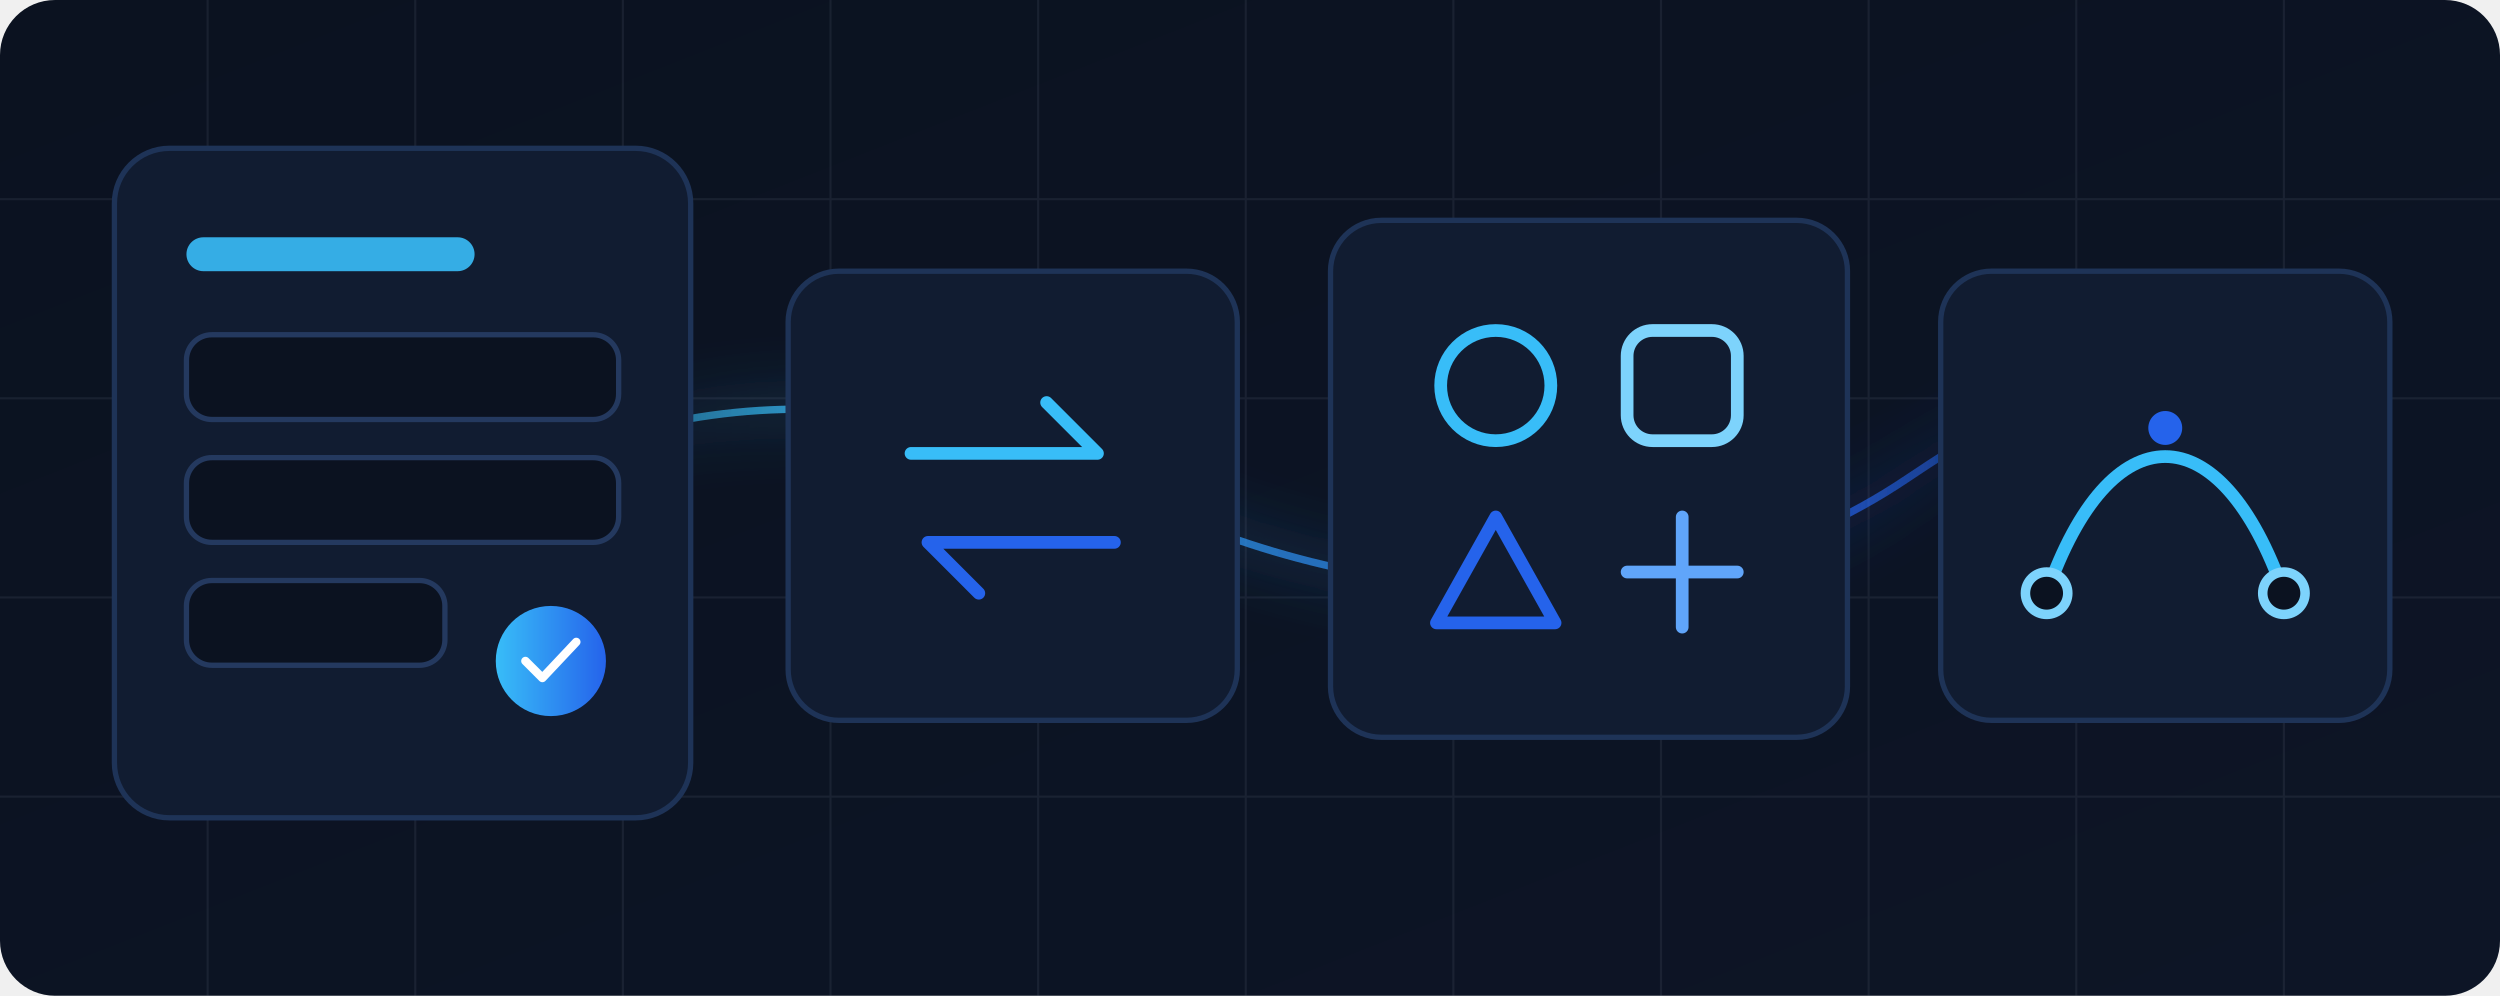
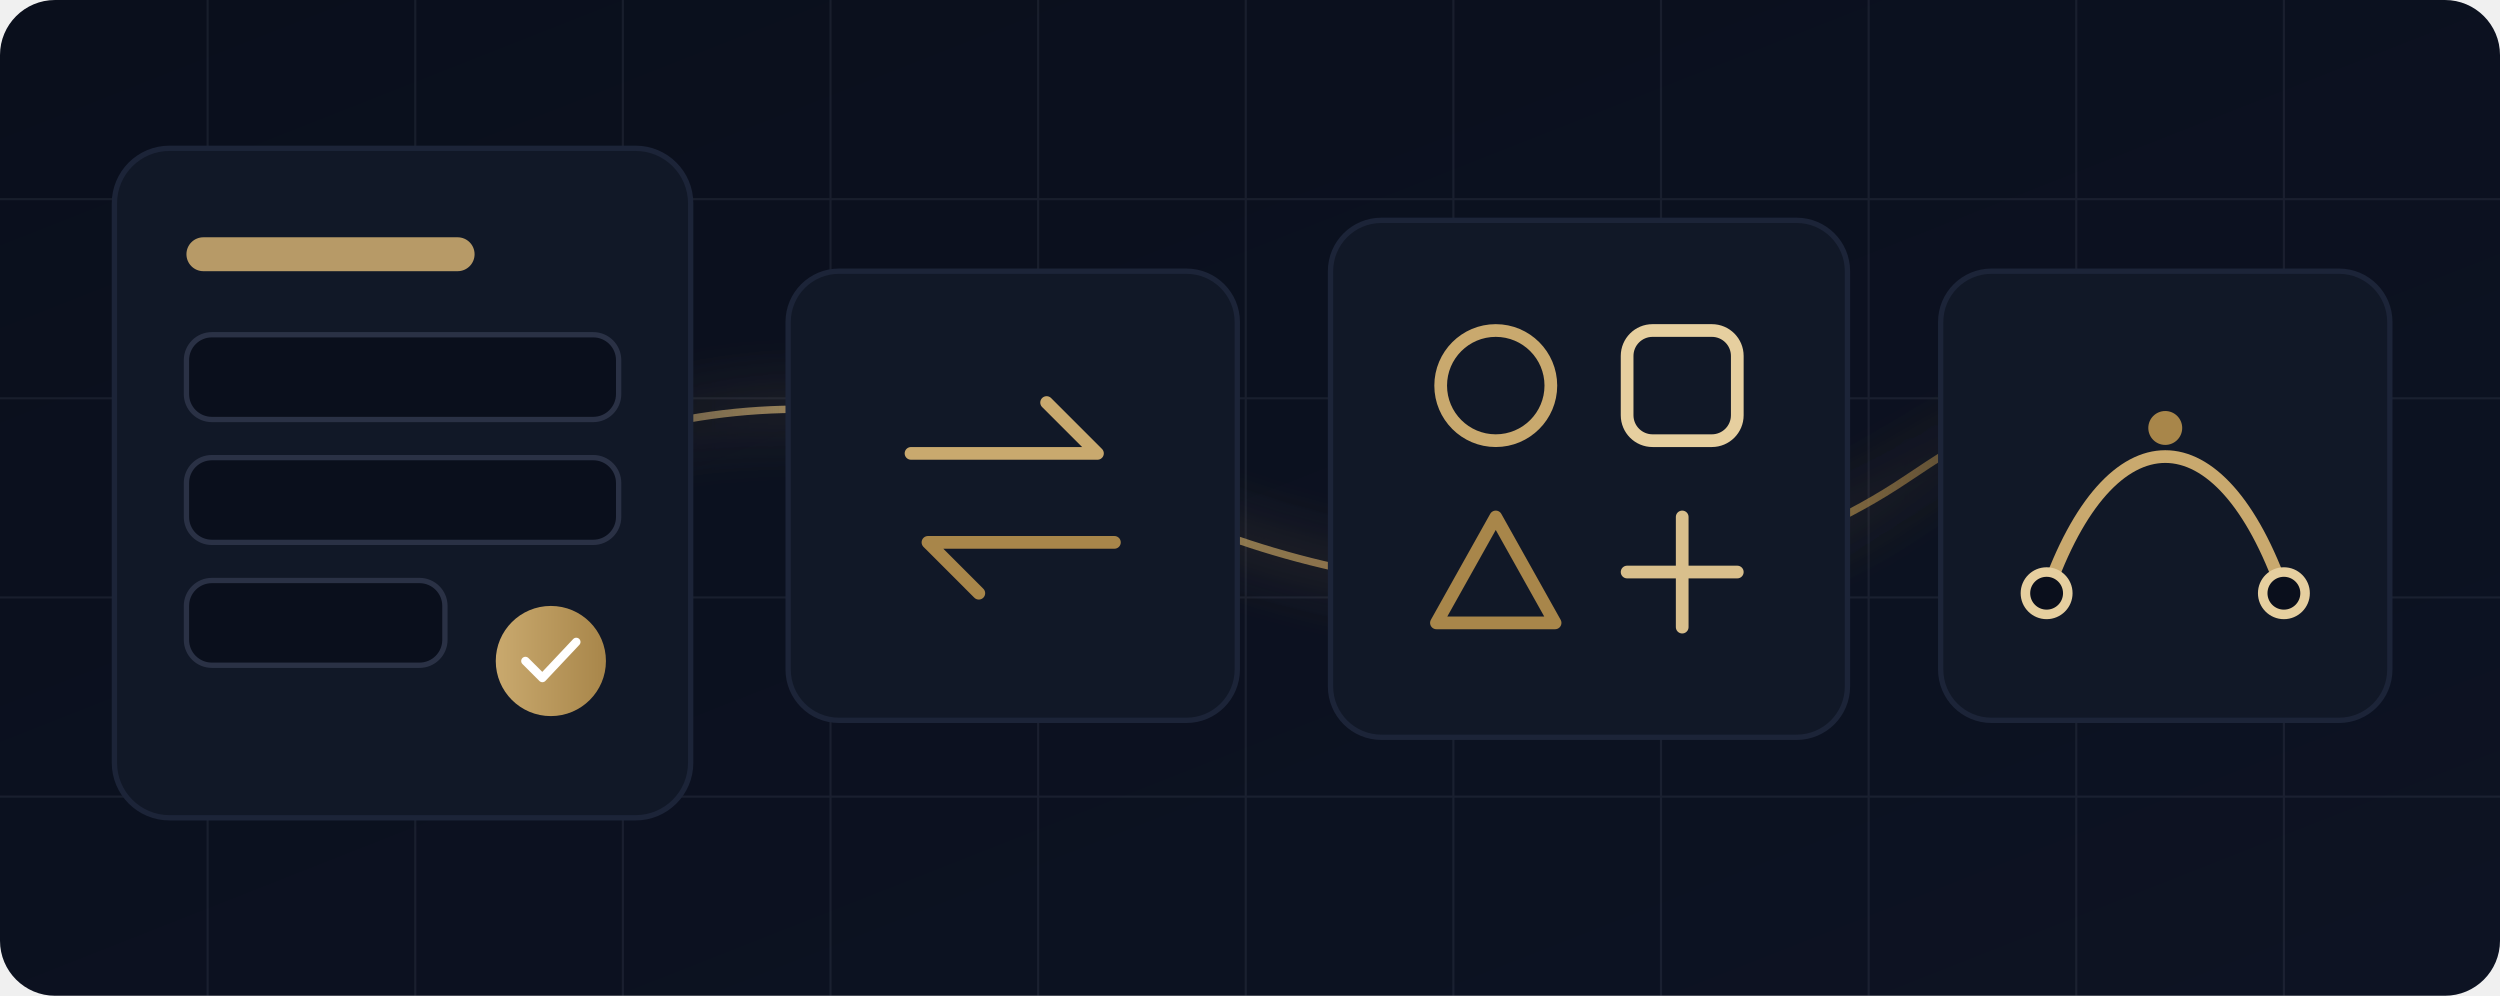
<svg xmlns="http://www.w3.org/2000/svg" viewBox="0 0 1180 470" width="1180" height="470" role="img" aria-hidden="true">
  <defs>
    <linearGradient id="svc-bg" x1="0" y1="0" x2="1" y2="1">
-       <stop offset="0%" stop-color="#0b1220" />
-       <stop offset="100%" stop-color="#0d1526" />
+       <stop offset="0%" stop-color="#0A0F1C" />
+       <stop offset="100%" stop-color="#0D1323" />
    </linearGradient>
    <linearGradient id="svc-accent" x1="0" y1="0" x2="1" y2="0">
-       <stop offset="0%" stop-color="#38bdf8" />
-       <stop offset="100%" stop-color="#2563eb" />
+       <stop offset="0%" stop-color="#C9A96E" />
+       <stop offset="100%" stop-color="#A8864A" />
    </linearGradient>
    <linearGradient id="svc-thread" x1="0" y1="0" x2="1" y2="0">
-       <stop offset="0%" stop-color="#38bdf8" stop-opacity="0" />
-       <stop offset="22%" stop-color="#38bdf8" stop-opacity="0.8" />
-       <stop offset="78%" stop-color="#2563eb" stop-opacity="0.8" />
-       <stop offset="100%" stop-color="#2563eb" stop-opacity="0" />
+       <stop offset="0%" stop-color="#C9A96E" stop-opacity="0" />
+       <stop offset="22%" stop-color="#C9A96E" stop-opacity="0.8" />
+       <stop offset="78%" stop-color="#A8864A" stop-opacity="0.8" />
+       <stop offset="100%" stop-color="#A8864A" stop-opacity="0" />
    </linearGradient>
    <filter id="svc-glow" x="-50%" y="-50%" width="200%" height="200%">
      <feGaussianBlur stdDeviation="14" result="blur" />
      <feMerge>
        <feMergeNode in="blur" />
        <feMergeNode in="SourceGraphic" />
      </feMerge>
    </filter>
  </defs>
  <rect width="1180" height="470" rx="26" fill="url(#svc-bg)" />
-   <g opacity="0.1" stroke="#94a3b8" stroke-width="1">
+   <g opacity="0.1" stroke="#9AA3B5" stroke-width="1">
    <path d="M0 94H1180M0 188H1180M0 282H1180M0 376H1180" />
    <path d="M98 0V470M196 0V470M294 0V470M392 0V470M490 0V470M588 0V470M686 0V470M784 0V470M882 0V470M980 0V470M1078 0V470" />
  </g>
  <path d="M176 262 C 300 176, 420 176, 530 232 S 790 300, 900 226 S 1030 170, 1062 198" fill="none" stroke="url(#svc-thread)" stroke-width="3.5" stroke-linecap="round" filter="url(#svc-glow)" opacity="0.9" />
  <g transform="translate(54 70)">
-     <rect width="272" height="316" rx="26" fill="#111c31" stroke="#1e3357" stroke-width="2.5" />
-     <rect x="34" y="42" width="136" height="16" rx="8" fill="#38bdf8" opacity="0.9" />
-     <rect x="34" y="88" width="204" height="40" rx="12" fill="#0b1220" stroke="#24395f" stroke-width="2.5" />
-     <rect x="34" y="146" width="204" height="40" rx="12" fill="#0b1220" stroke="#24395f" stroke-width="2.5" />
-     <rect x="34" y="204" width="122" height="40" rx="12" fill="#0b1220" stroke="#24395f" stroke-width="2.5" />
+     <rect width="272" height="316" rx="26" fill="#111827" stroke="#1C2438" stroke-width="2.5" />
+     <rect x="34" y="42" width="136" height="16" rx="8" fill="#C9A96E" opacity="0.9" />
+     <rect x="34" y="88" width="204" height="40" rx="12" fill="#0A0F1C" stroke="#2A3145" stroke-width="2.5" />
+     <rect x="34" y="146" width="204" height="40" rx="12" fill="#0A0F1C" stroke="#2A3145" stroke-width="2.5" />
+     <rect x="34" y="204" width="122" height="40" rx="12" fill="#0A0F1C" stroke="#2A3145" stroke-width="2.5" />
    <circle cx="206" cy="242" r="26" fill="url(#svc-accent)" />
    <path d="M194 242l8 8 16-17" fill="none" stroke="#ffffff" stroke-width="4" stroke-linecap="round" stroke-linejoin="round" />
  </g>
  <g transform="translate(372 128)">
-     <rect width="212" height="212" rx="24" fill="#111c31" stroke="#1e3357" stroke-width="2.5" />
-     <path d="M58 86h88l-24-24" fill="none" stroke="#38bdf8" stroke-width="6" stroke-linecap="round" stroke-linejoin="round" />
-     <path d="M154 128H66l24 24" fill="none" stroke="#2563eb" stroke-width="6" stroke-linecap="round" stroke-linejoin="round" />
+     <rect width="212" height="212" rx="24" fill="#111827" stroke="#1C2438" stroke-width="2.5" />
+     <path d="M58 86h88l-24-24" fill="none" stroke="#C9A96E" stroke-width="6" stroke-linecap="round" stroke-linejoin="round" />
+     <path d="M154 128H66l24 24" fill="none" stroke="#A8864A" stroke-width="6" stroke-linecap="round" stroke-linejoin="round" />
  </g>
  <g transform="translate(628 104)">
-     <rect width="244" height="244" rx="24" fill="#111c31" stroke="#1e3357" stroke-width="2.5" />
-     <circle cx="78" cy="78" r="26" fill="none" stroke="#38bdf8" stroke-width="6" />
-     <rect x="140" y="52" width="52" height="52" rx="12" fill="none" stroke="#7dd3fc" stroke-width="6" />
-     <path d="M78 140l28 50H50z" fill="none" stroke="#2563eb" stroke-width="6" stroke-linejoin="round" />
-     <path d="M166 140v52M140 166h52" fill="none" stroke="#60a5fa" stroke-width="6" stroke-linecap="round" />
+     <rect width="244" height="244" rx="24" fill="#111827" stroke="#1C2438" stroke-width="2.5" />
+     <circle cx="78" cy="78" r="26" fill="none" stroke="#C9A96E" stroke-width="6" />
+     <rect x="140" y="52" width="52" height="52" rx="12" fill="none" stroke="#E6CF9F" stroke-width="6" />
+     <path d="M78 140l28 50H50z" fill="none" stroke="#A8864A" stroke-width="6" stroke-linejoin="round" />
+     <path d="M166 140v52M140 166h52" fill="none" stroke="#D9BF8C" stroke-width="6" stroke-linecap="round" />
  </g>
  <g transform="translate(916 128)">
-     <rect width="212" height="212" rx="24" fill="#111c31" stroke="#1e3357" stroke-width="2.5" />
-     <path d="M50 152C80 66 132 66 162 152" fill="none" stroke="#38bdf8" stroke-width="6" stroke-linecap="round" />
-     <circle cx="50" cy="152" r="10" fill="#0b1220" stroke="#7dd3fc" stroke-width="4.5" />
-     <circle cx="162" cy="152" r="10" fill="#0b1220" stroke="#7dd3fc" stroke-width="4.5" />
-     <circle cx="106" cy="74" r="8" fill="#2563eb" />
+     <rect width="212" height="212" rx="24" fill="#111827" stroke="#1C2438" stroke-width="2.5" />
+     <path d="M50 152C80 66 132 66 162 152" fill="none" stroke="#C9A96E" stroke-width="6" stroke-linecap="round" />
+     <circle cx="50" cy="152" r="10" fill="#0A0F1C" stroke="#E6CF9F" stroke-width="4.5" />
+     <circle cx="162" cy="152" r="10" fill="#0A0F1C" stroke="#E6CF9F" stroke-width="4.5" />
+     <circle cx="106" cy="74" r="8" fill="#A8864A" />
  </g>
</svg>
